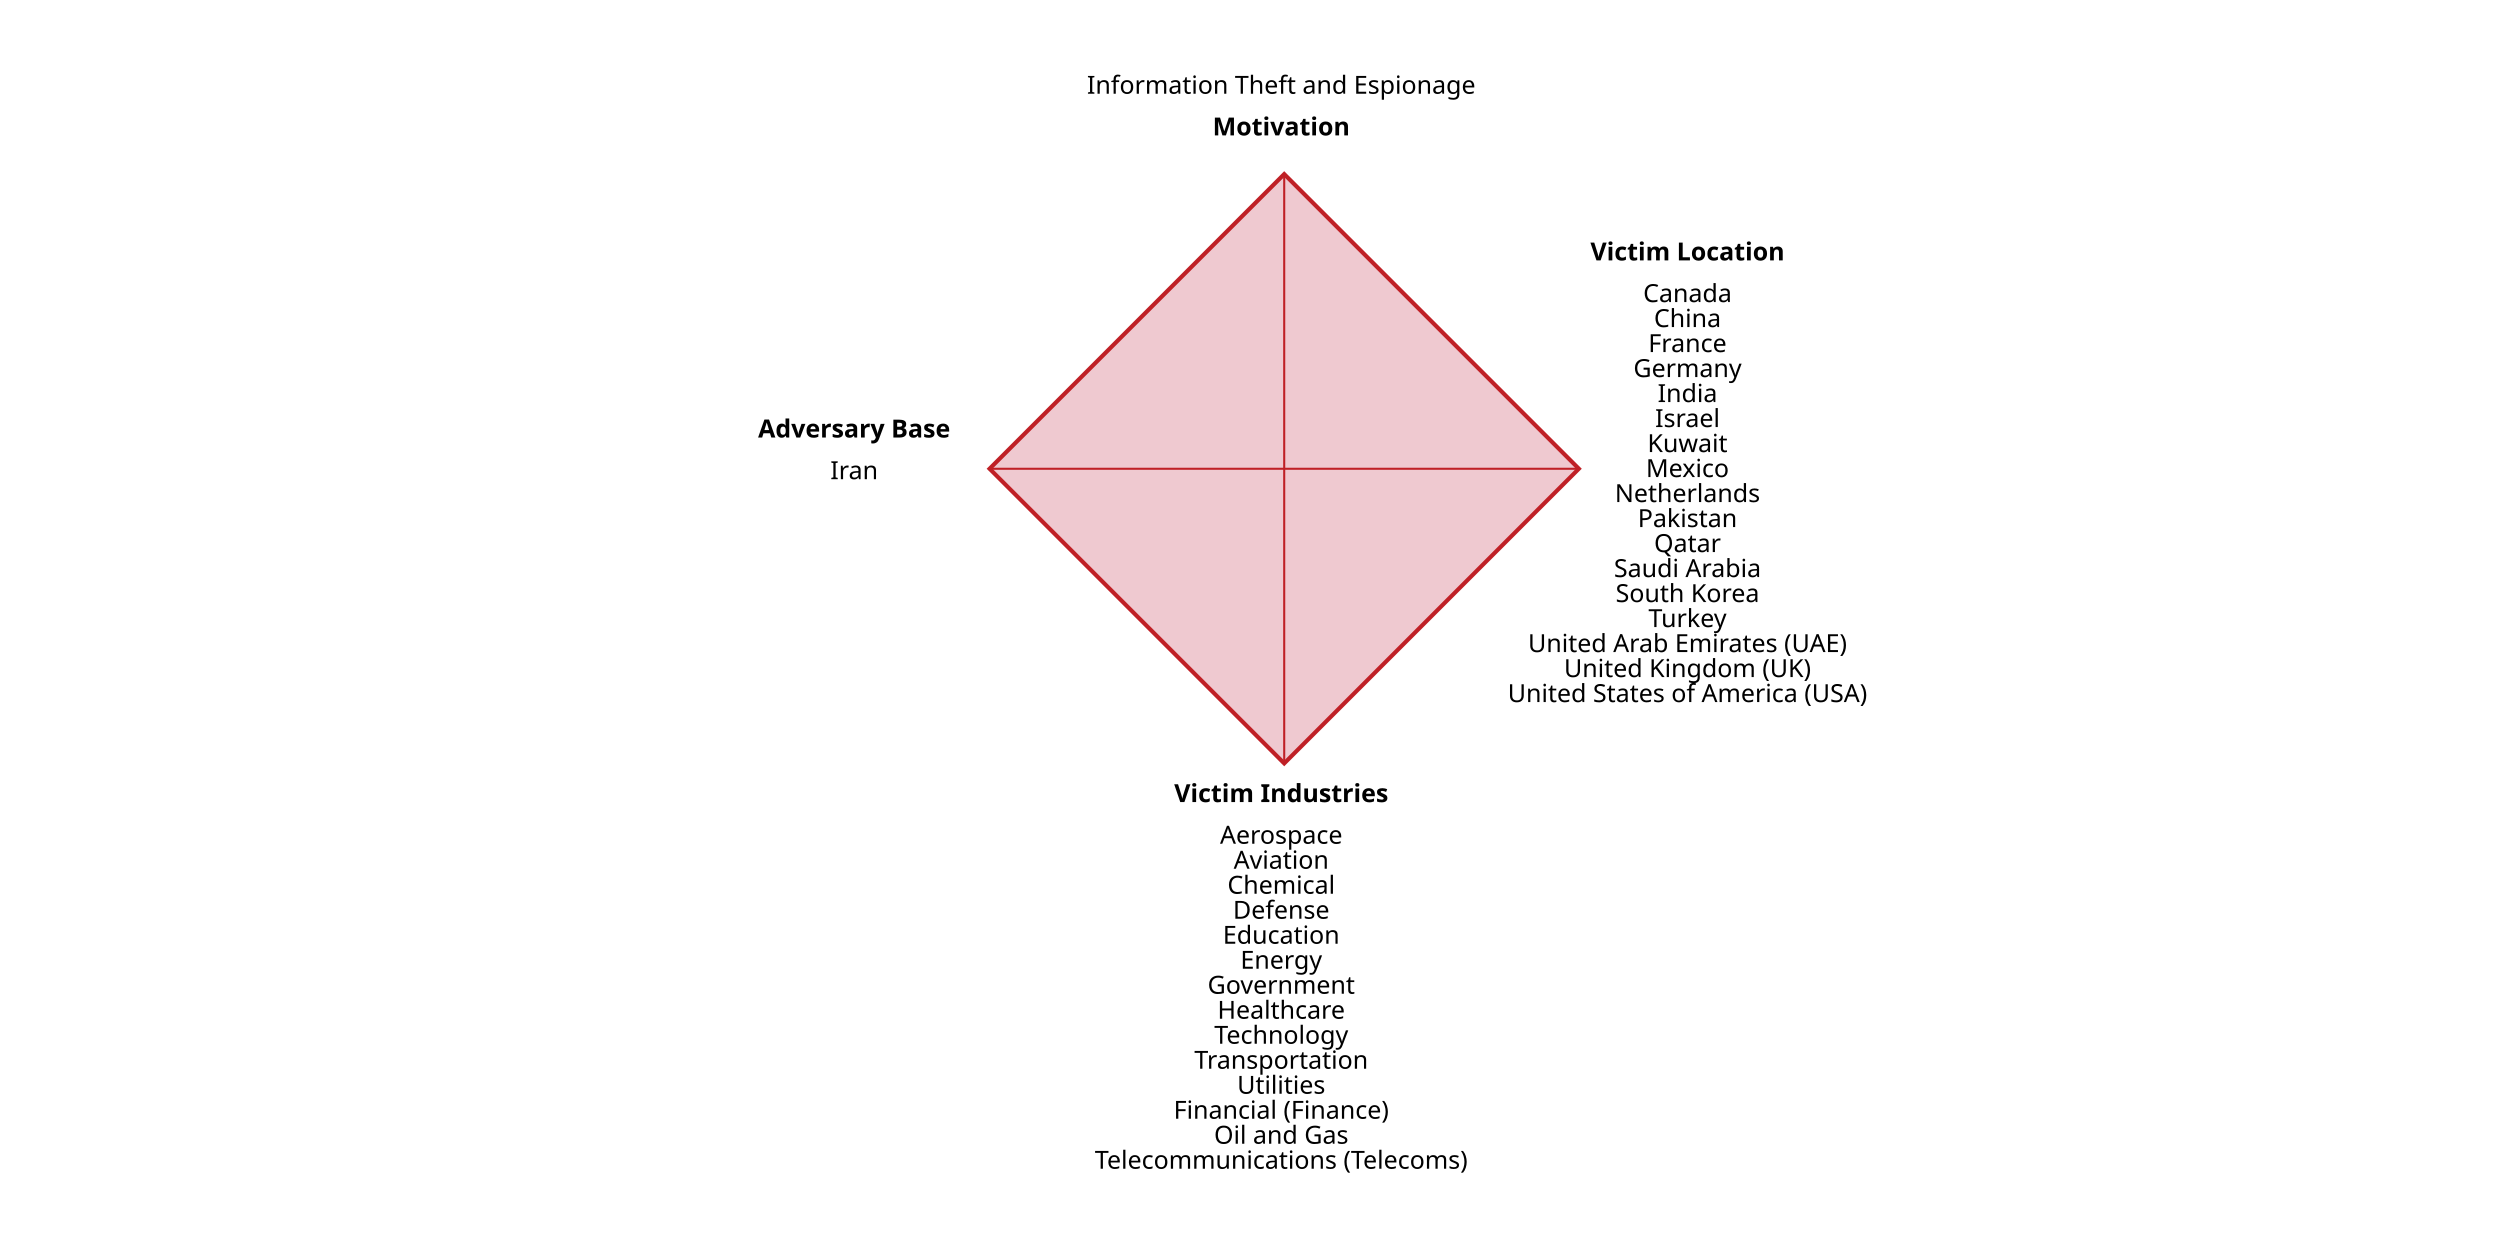
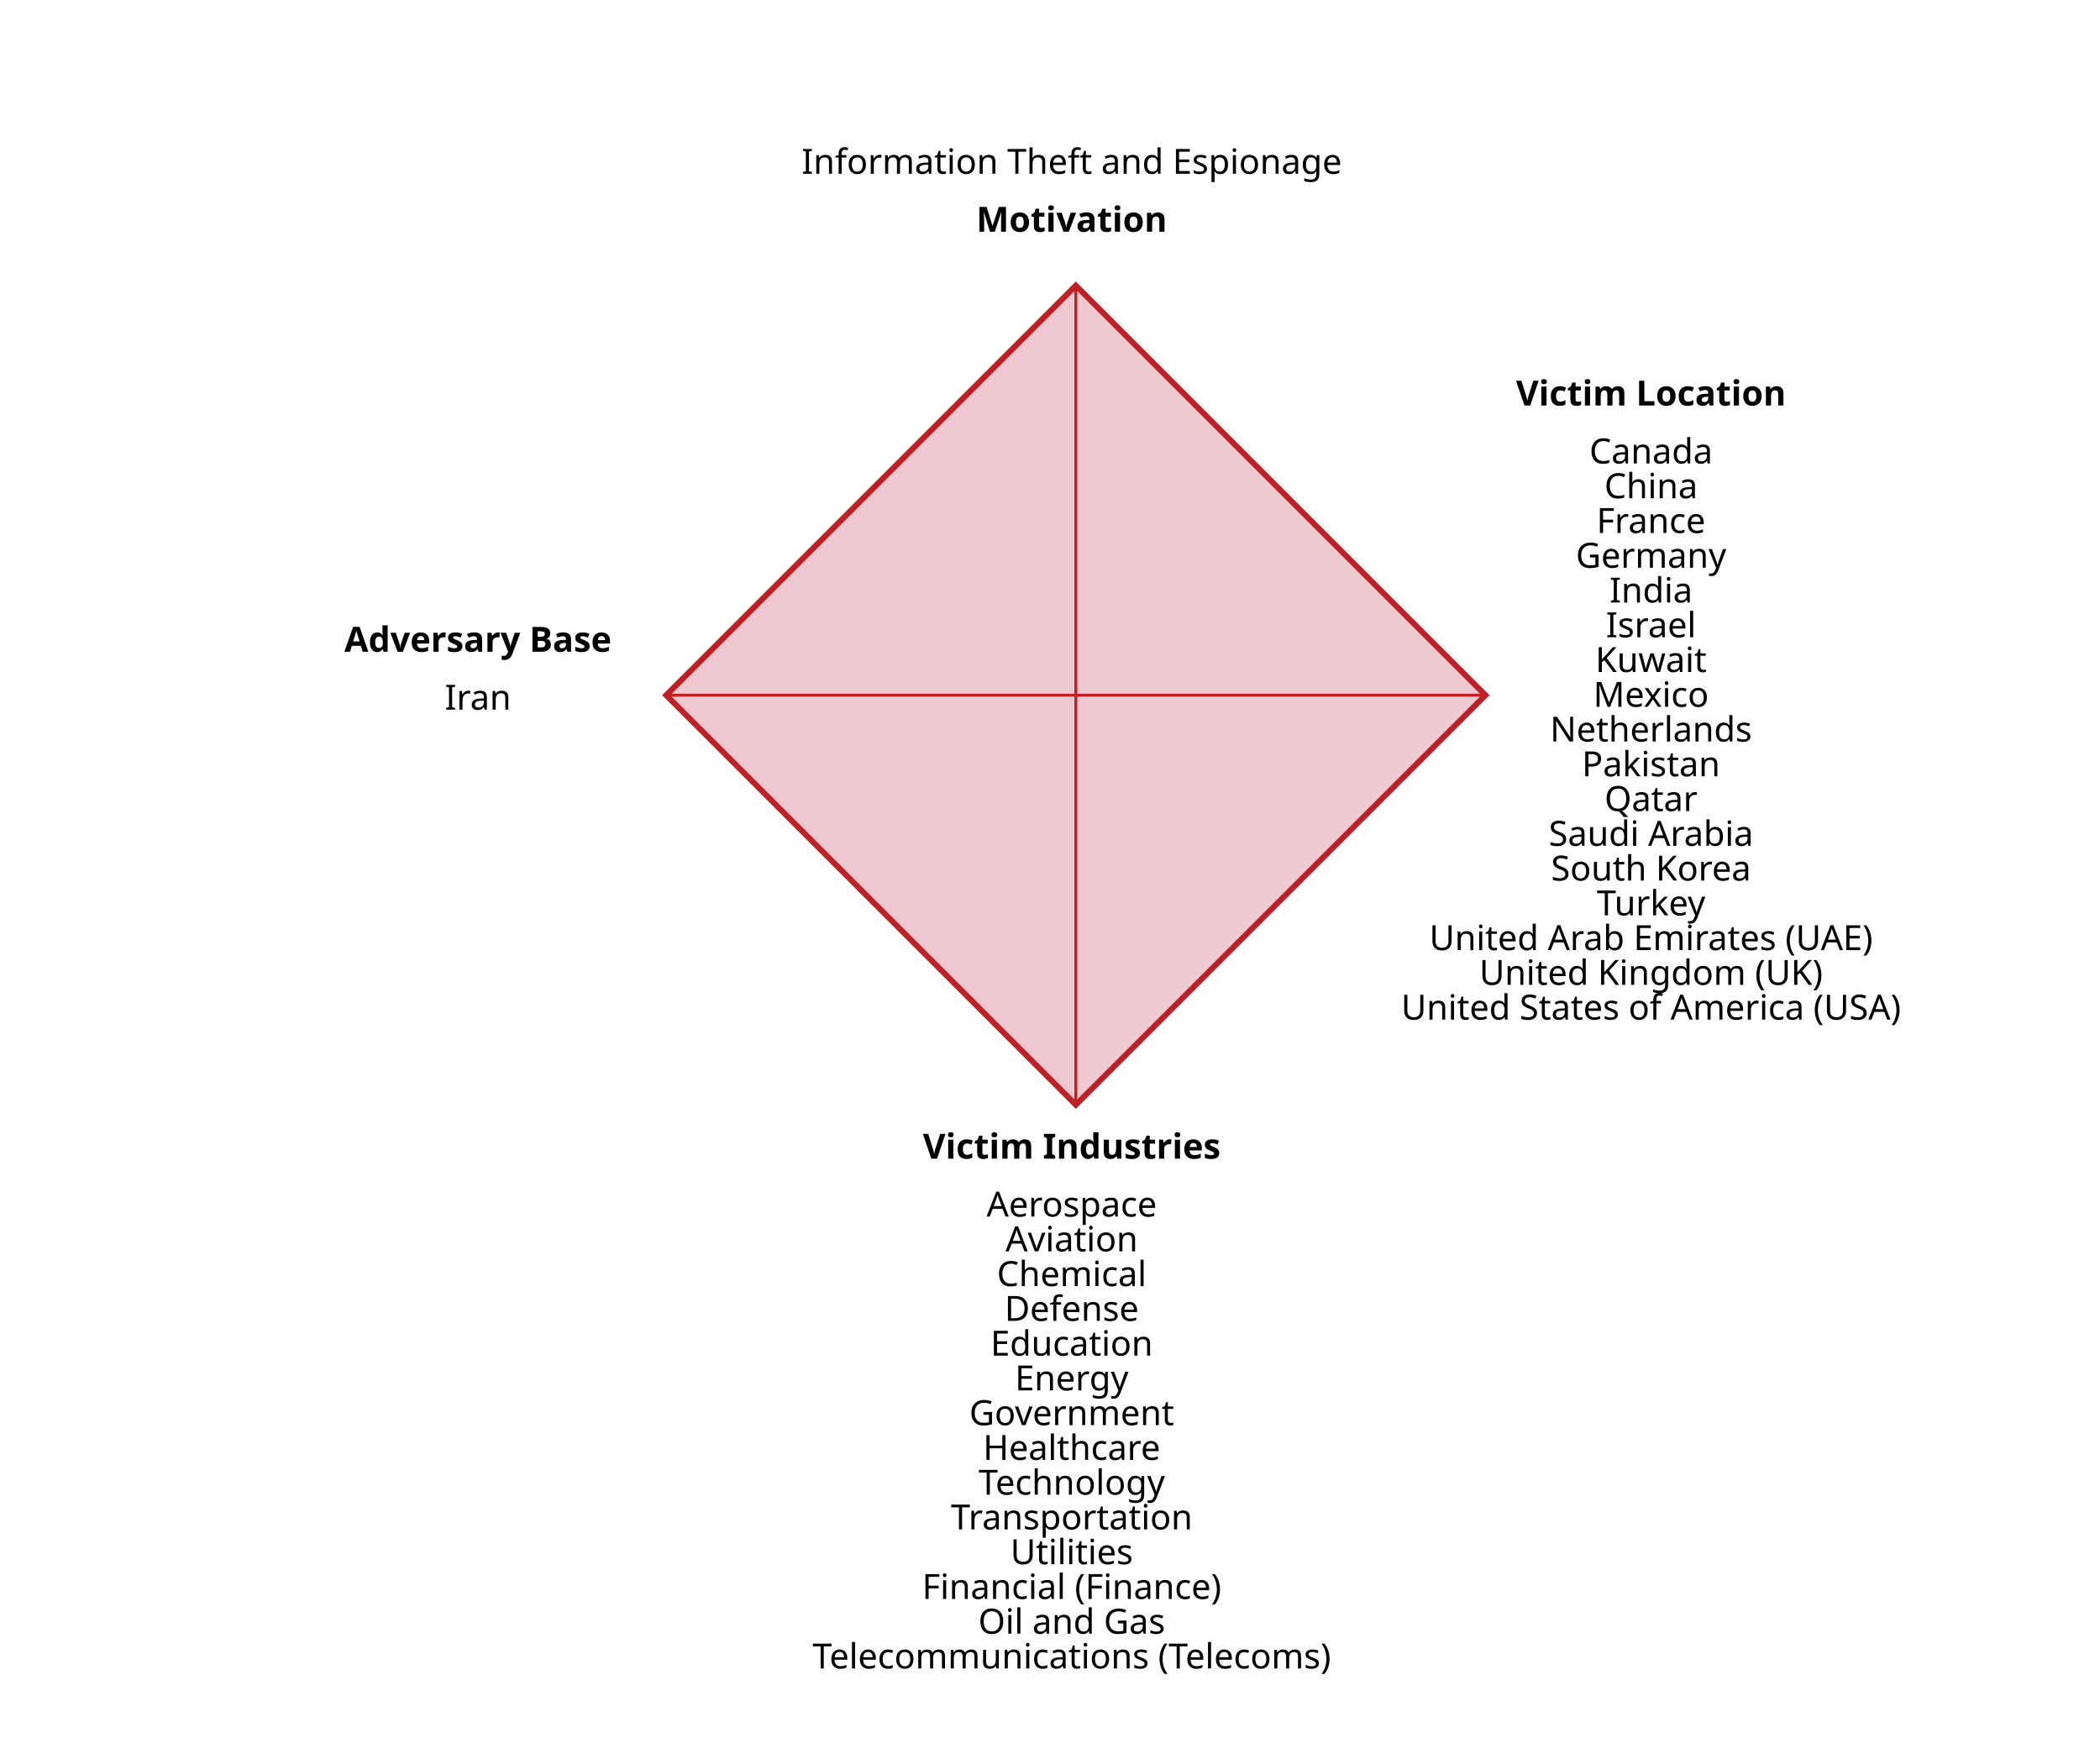
- <svg xmlns="http://www.w3.org/2000/svg" viewBox="0 0 1200 600" version="1.1">
-   <g transform="translate(475 225) rotate(-45)">
+ <svg xmlns="http://www.w3.org/2000/svg" viewBox="0 0 725 600" version="1.1">
+   <g transform="translate(230 240) rotate(-45)">
    <rect x="0" y="0" width="200" height="200" fill="#efc9d0" stroke="#bf2026ff" stroke-width="2" />
    <line x1="0" y1="0" x2="200" y2="200" stroke="#bf2026ff" />
    <line x1="0" y1="200" x2="200" y2="0" stroke="#bf2026ff" />
  </g>
-   <g id="diamond_labels" transform="translate(475 225)">
+   <g id="diamond_labels" transform="translate(230 240)">
    <text x="140" y="-160" id="svg_motivation" style="font-weight:bold" font-family="sans-serif" text-anchor="middle">Motivation</text>
    <text x="140" y="-180" id="svg_motivation_detail" font-family="sans-serif" text-anchor="middle">Information Theft and Espionage</text>
    <text x="140" y="160" id="svg_industry" style="font-weight:bold" font-family="sans-serif" text-anchor="middle">Victim Industries</text>
    <text x="140" y="180" id="svg_industry_detail" style="font-size:12px" font-family="sans-serif" text-anchor="middle">Aerospace</text>
    <text x="140" y="192" id="svg_industry_detail" style="font-size:12px" font-family="sans-serif" text-anchor="middle">Aviation</text>
    <text x="140" y="204" id="svg_industry_detail" style="font-size:12px" font-family="sans-serif" text-anchor="middle">Chemical</text>
    <text x="140" y="216" id="svg_industry_detail" style="font-size:12px" font-family="sans-serif" text-anchor="middle">Defense</text>
    <text x="140" y="228" id="svg_industry_detail" style="font-size:12px" font-family="sans-serif" text-anchor="middle">Education</text>
    <text x="140" y="240" id="svg_industry_detail" style="font-size:12px" font-family="sans-serif" text-anchor="middle">Energy</text>
    <text x="140" y="252" id="svg_industry_detail" style="font-size:12px" font-family="sans-serif" text-anchor="middle">Government</text>
    <text x="140" y="264" id="svg_industry_detail" style="font-size:12px" font-family="sans-serif" text-anchor="middle">Healthcare</text>
    <text x="140" y="276" id="svg_industry_detail" style="font-size:12px" font-family="sans-serif" text-anchor="middle">Technology</text>
    <text x="140" y="288" id="svg_industry_detail" style="font-size:12px" font-family="sans-serif" text-anchor="middle">Transportation</text>
    <text x="140" y="300" id="svg_industry_detail" style="font-size:12px" font-family="sans-serif" text-anchor="middle">Utilities</text>
    <text x="140" y="312" id="svg_industry_detail" style="font-size:12px" font-family="sans-serif" text-anchor="middle">Financial (Finance)</text>
    <text x="140" y="324" id="svg_industry_detail" style="font-size:12px" font-family="sans-serif" text-anchor="middle">Oil and Gas</text>
    <text x="140" y="336" id="svg_industry_detail" style="font-size:12px" font-family="sans-serif" text-anchor="middle">Telecommunications (Telecoms)</text>
    <text x="-65" y="-15" id="svg_base" style="font-weight:bold" font-family="sans-serif" text-anchor="middle">Adversary Base</text>
    <text x="-65" y="5" id="svg_base_detail" font-family="sans-serif" text-anchor="middle">Iran</text>
-     <text x="335" y="-100" id="svg_victim_country" style="font-weight:bold" font-family="sans-serif" text-anchor="middle">Victim Location</text>
-     <text x="335" y="-80" id="svg_victim_country_detail" style="font-size:12px" font-family="sans-serif" text-anchor="middle">Canada</text>
-     <text x="335" y="-68" id="svg_victim_country_detail" style="font-size:12px" font-family="sans-serif" text-anchor="middle">China</text>
-     <text x="335" y="-56" id="svg_victim_country_detail" style="font-size:12px" font-family="sans-serif" text-anchor="middle">France</text>
-     <text x="335" y="-44" id="svg_victim_country_detail" style="font-size:12px" font-family="sans-serif" text-anchor="middle">Germany</text>
-     <text x="335" y="-32" id="svg_victim_country_detail" style="font-size:12px" font-family="sans-serif" text-anchor="middle">India</text>
-     <text x="335" y="-20" id="svg_victim_country_detail" style="font-size:12px" font-family="sans-serif" text-anchor="middle">Israel</text>
-     <text x="335" y="-8" id="svg_victim_country_detail" style="font-size:12px" font-family="sans-serif" text-anchor="middle">Kuwait</text>
-     <text x="335" y="4" id="svg_victim_country_detail" style="font-size:12px" font-family="sans-serif" text-anchor="middle">Mexico</text>
-     <text x="335" y="16" id="svg_victim_country_detail" style="font-size:12px" font-family="sans-serif" text-anchor="middle">Netherlands</text>
-     <text x="335" y="28" id="svg_victim_country_detail" style="font-size:12px" font-family="sans-serif" text-anchor="middle">Pakistan</text>
-     <text x="335" y="40" id="svg_victim_country_detail" style="font-size:12px" font-family="sans-serif" text-anchor="middle">Qatar</text>
-     <text x="335" y="52" id="svg_victim_country_detail" style="font-size:12px" font-family="sans-serif" text-anchor="middle">Saudi Arabia</text>
-     <text x="335" y="64" id="svg_victim_country_detail" style="font-size:12px" font-family="sans-serif" text-anchor="middle">South Korea</text>
-     <text x="335" y="76" id="svg_victim_country_detail" style="font-size:12px" font-family="sans-serif" text-anchor="middle">Turkey</text>
-     <text x="335" y="88" id="svg_victim_country_detail" style="font-size:12px" font-family="sans-serif" text-anchor="middle">United Arab Emirates (UAE)</text>
-     <text x="335" y="100" id="svg_victim_country_detail" style="font-size:12px" font-family="sans-serif" text-anchor="middle">United Kingdom (UK)</text>
-     <text x="335" y="112" id="svg_victim_country_detail" style="font-size:12px" font-family="sans-serif" text-anchor="middle">United States of America (USA)</text>
+     <text x="340" y="-100" id="svg_victim_country" style="font-weight:bold" font-family="sans-serif" text-anchor="middle">Victim Location</text>
+     <text x="340" y="-80" id="svg_victim_country_detail" style="font-size:12px" font-family="sans-serif" text-anchor="middle">Canada</text>
+     <text x="340" y="-68" id="svg_victim_country_detail" style="font-size:12px" font-family="sans-serif" text-anchor="middle">China</text>
+     <text x="340" y="-56" id="svg_victim_country_detail" style="font-size:12px" font-family="sans-serif" text-anchor="middle">France</text>
+     <text x="340" y="-44" id="svg_victim_country_detail" style="font-size:12px" font-family="sans-serif" text-anchor="middle">Germany</text>
+     <text x="340" y="-32" id="svg_victim_country_detail" style="font-size:12px" font-family="sans-serif" text-anchor="middle">India</text>
+     <text x="340" y="-20" id="svg_victim_country_detail" style="font-size:12px" font-family="sans-serif" text-anchor="middle">Israel</text>
+     <text x="340" y="-8" id="svg_victim_country_detail" style="font-size:12px" font-family="sans-serif" text-anchor="middle">Kuwait</text>
+     <text x="340" y="4" id="svg_victim_country_detail" style="font-size:12px" font-family="sans-serif" text-anchor="middle">Mexico</text>
+     <text x="340" y="16" id="svg_victim_country_detail" style="font-size:12px" font-family="sans-serif" text-anchor="middle">Netherlands</text>
+     <text x="340" y="28" id="svg_victim_country_detail" style="font-size:12px" font-family="sans-serif" text-anchor="middle">Pakistan</text>
+     <text x="340" y="40" id="svg_victim_country_detail" style="font-size:12px" font-family="sans-serif" text-anchor="middle">Qatar</text>
+     <text x="340" y="52" id="svg_victim_country_detail" style="font-size:12px" font-family="sans-serif" text-anchor="middle">Saudi Arabia</text>
+     <text x="340" y="64" id="svg_victim_country_detail" style="font-size:12px" font-family="sans-serif" text-anchor="middle">South Korea</text>
+     <text x="340" y="76" id="svg_victim_country_detail" style="font-size:12px" font-family="sans-serif" text-anchor="middle">Turkey</text>
+     <text x="340" y="88" id="svg_victim_country_detail" style="font-size:12px" font-family="sans-serif" text-anchor="middle">United Arab Emirates (UAE)</text>
+     <text x="340" y="100" id="svg_victim_country_detail" style="font-size:12px" font-family="sans-serif" text-anchor="middle">United Kingdom (UK)</text>
+     <text x="340" y="112" id="svg_victim_country_detail" style="font-size:12px" font-family="sans-serif" text-anchor="middle">United States of America (USA)</text>
  </g>
</svg>
